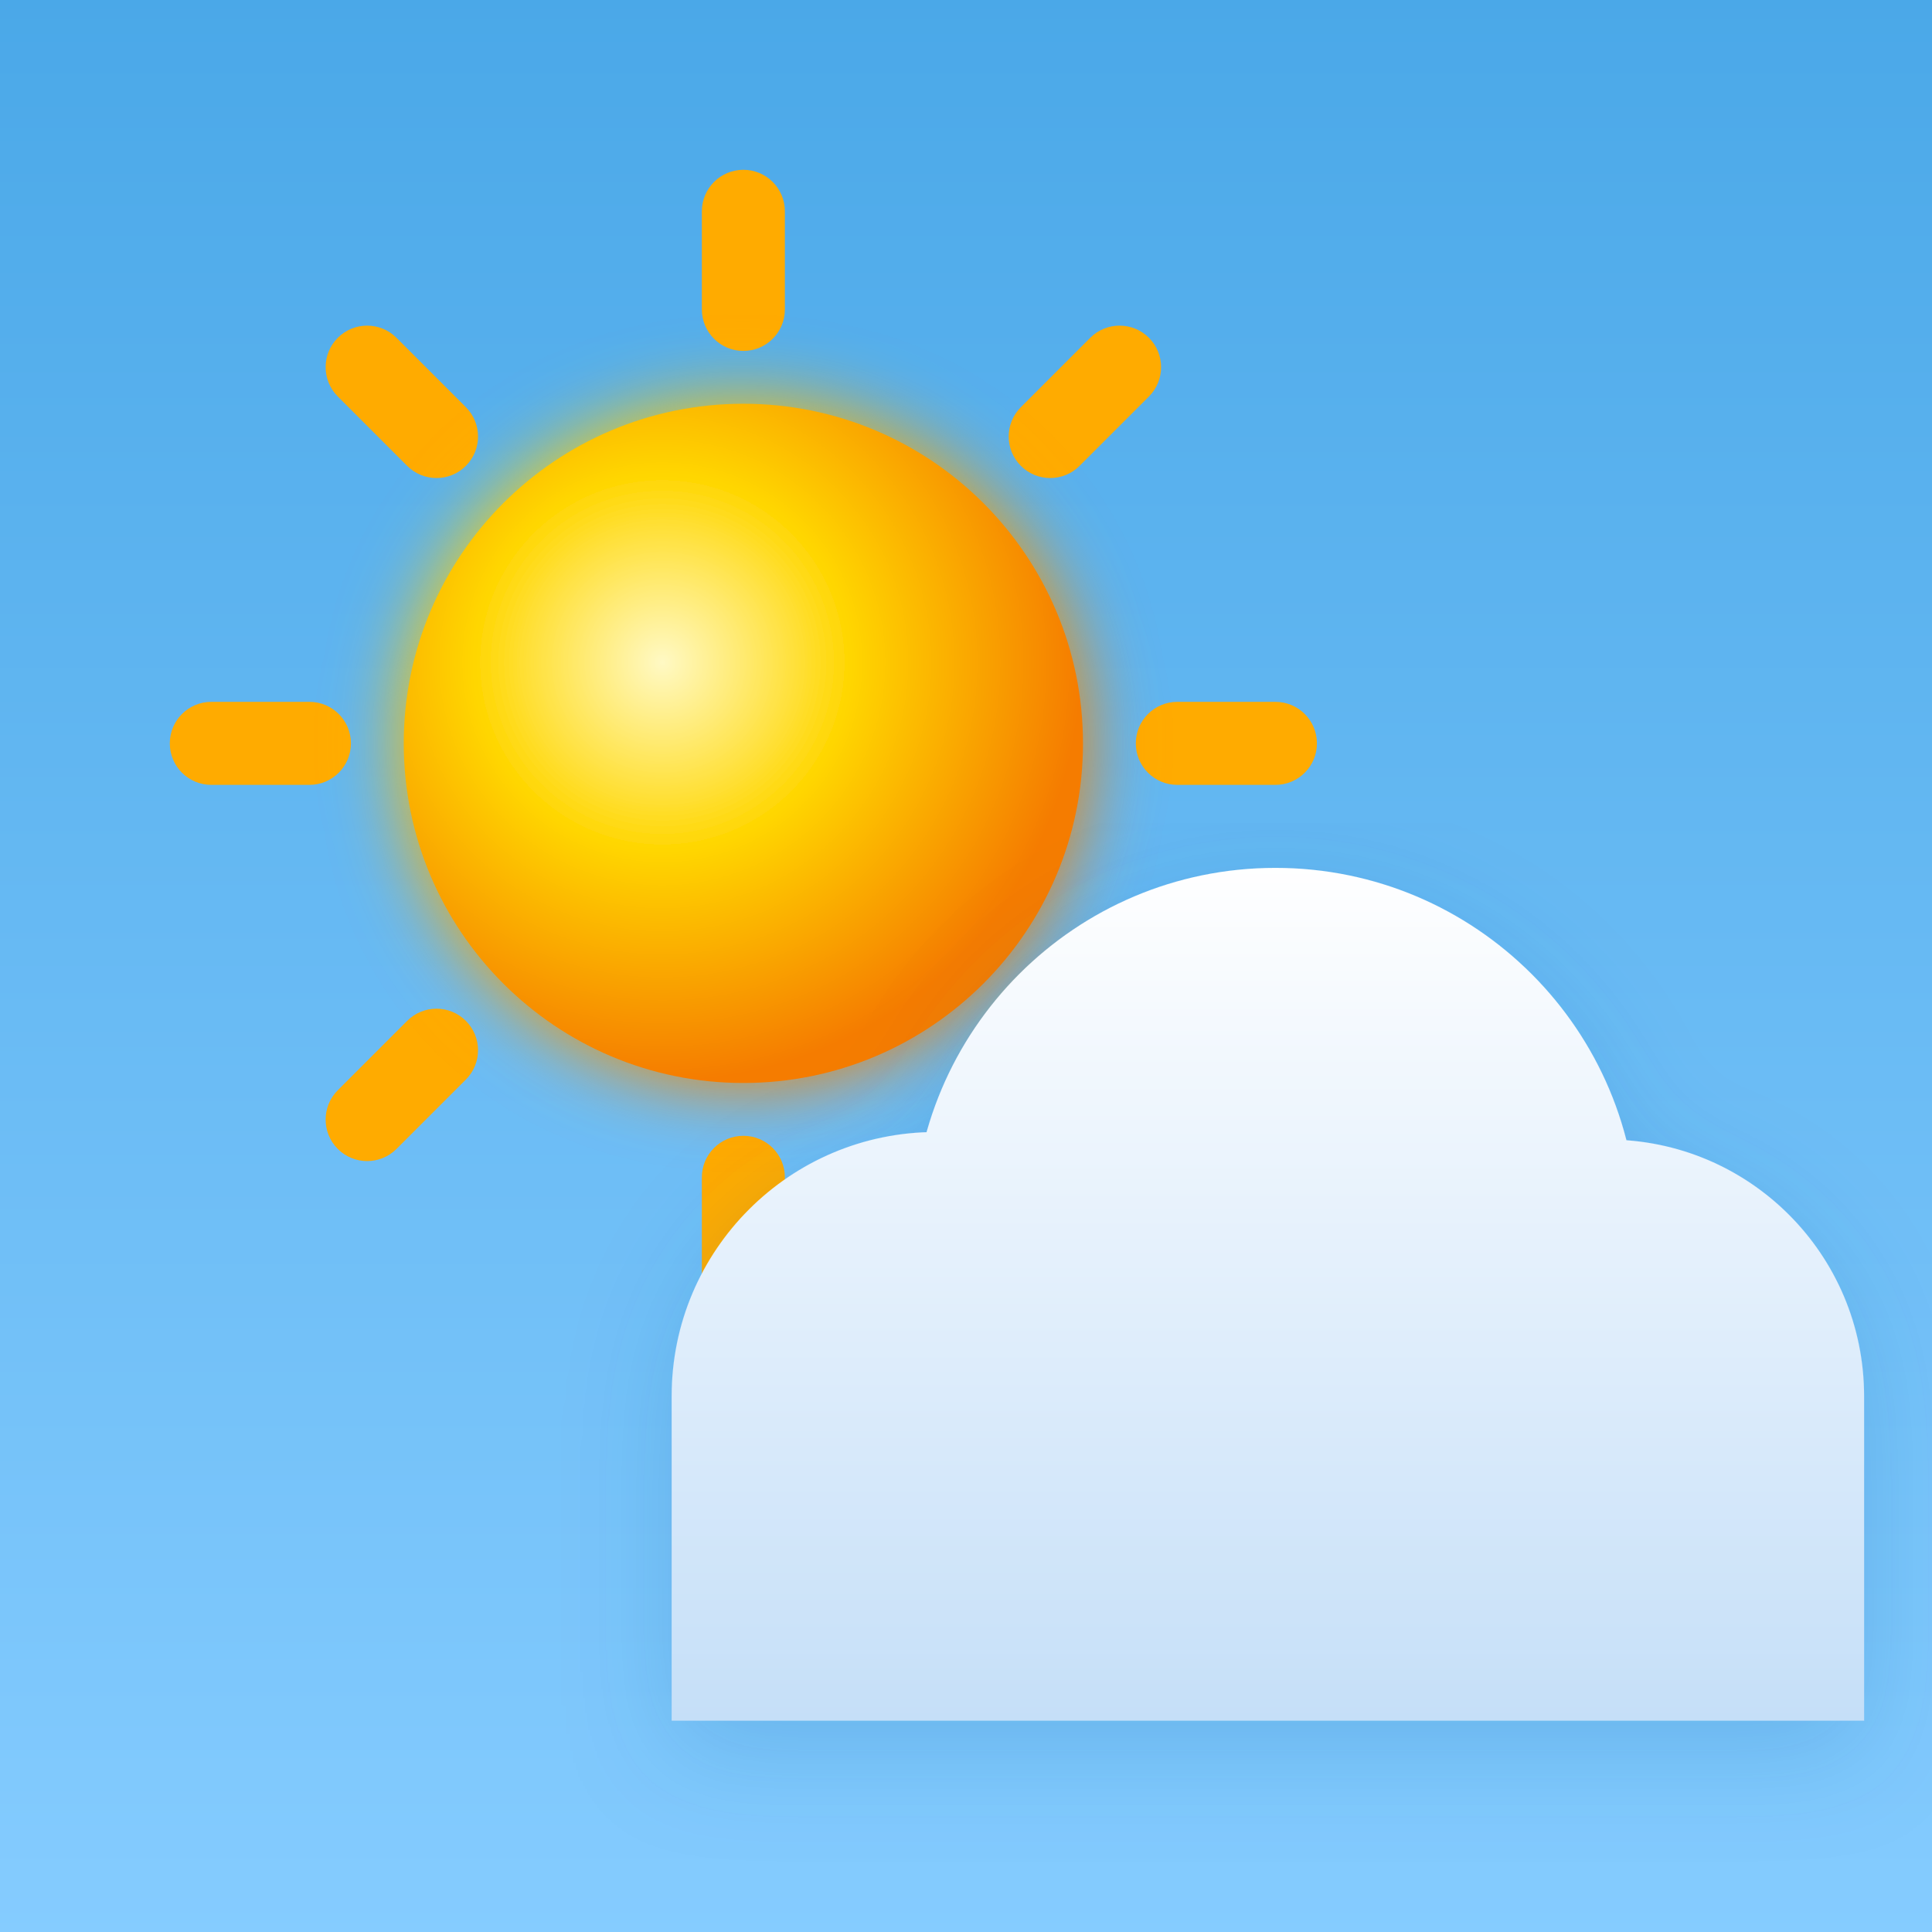
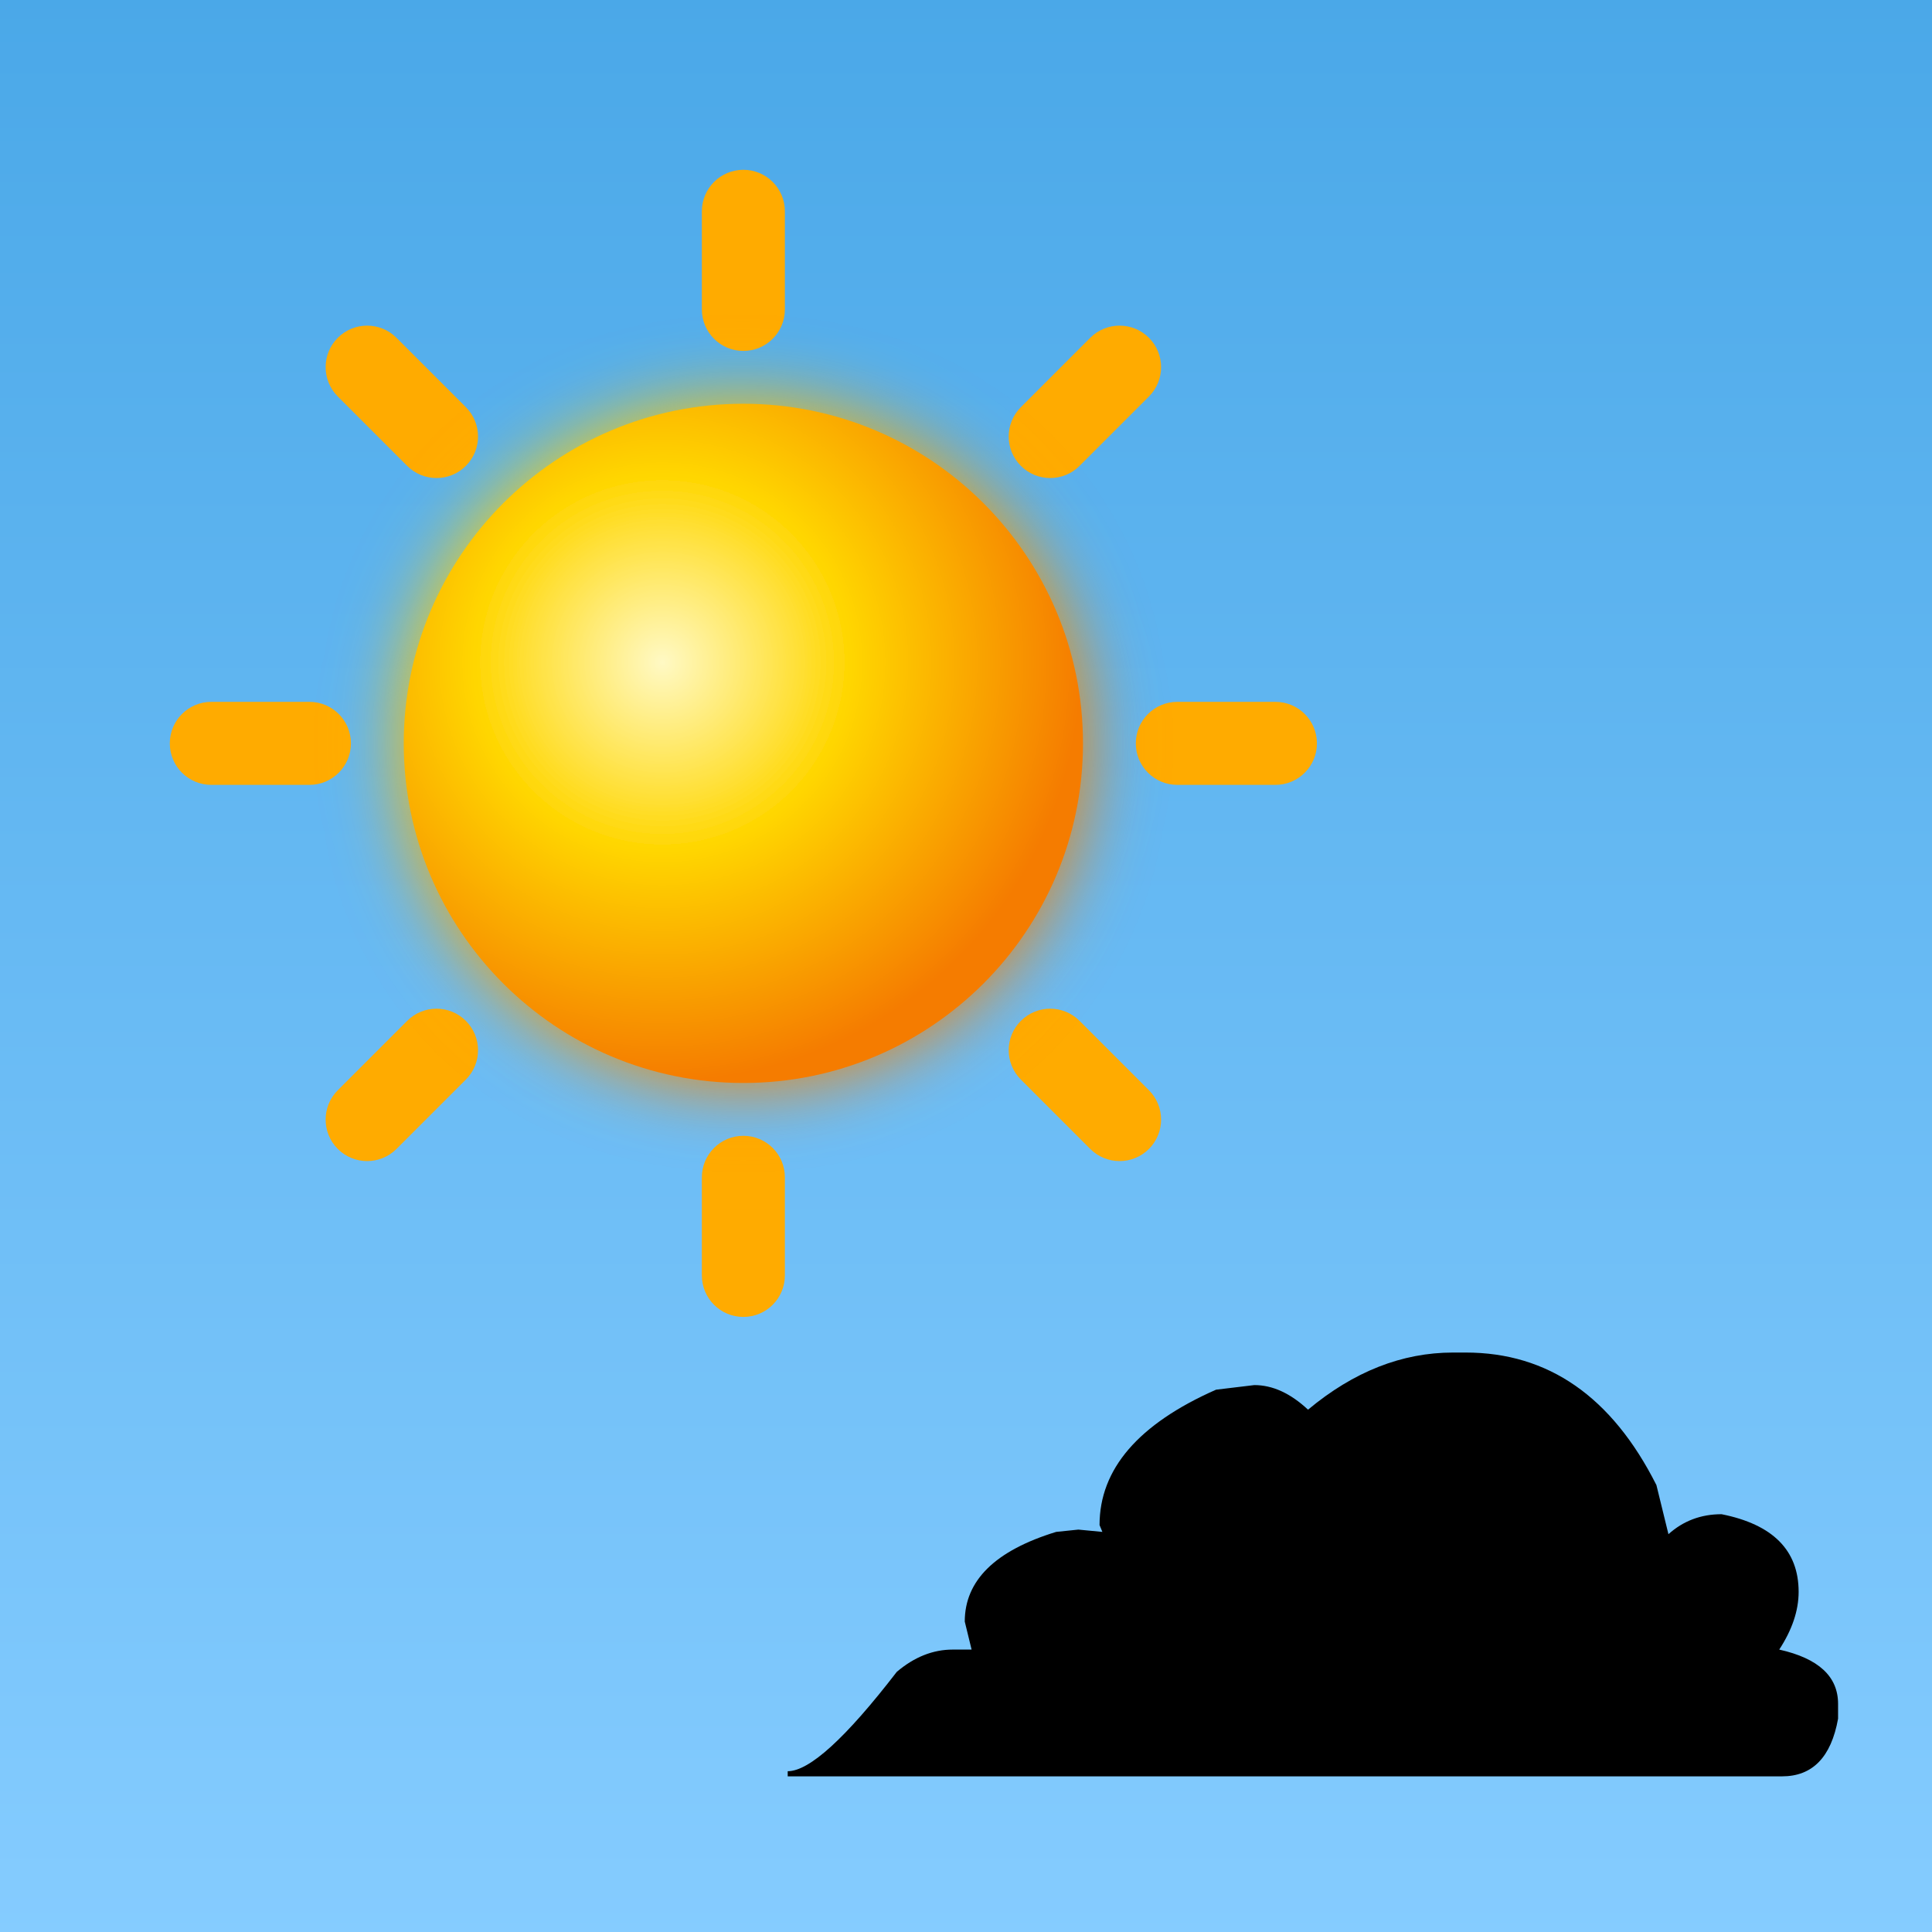
<svg xmlns="http://www.w3.org/2000/svg" viewBox="0 0 512 512">
  <defs>
    <linearGradient id="skyBg" x1="0" y1="0" x2="0" y2="1">
      <stop offset="0%" stop-color="#4AA8E8" />
      <stop offset="100%" stop-color="#85CCFF" />
    </linearGradient>
    <radialGradient id="sunG" cx="38%" cy="38%" r="62%">
      <stop offset="0%" stop-color="#FFF9C4" />
      <stop offset="45%" stop-color="#FFD600" />
      <stop offset="100%" stop-color="#F57C00" />
    </radialGradient>
-     <linearGradient id="cloudG" x1="0" y1="228" x2="0" y2="456" gradientUnits="userSpaceOnUse">
-       <stop offset="0%" stop-color="#FFFFFF" />
-       <stop offset="100%" stop-color="#C5DFF8" />
-     </linearGradient>
-     <clipPath id="cloudClip">
-       <circle cx="248" cy="370" r="70" />
-       <circle cx="338" cy="326" r="96" />
-       <circle cx="426" cy="370" r="68" />
-       <rect x="178" y="370" width="316" height="86" />
-     </clipPath>
    <filter id="sunGlow" x="-22%" y="-22%" width="144%" height="144%">
      <feGaussianBlur stdDeviation="10" result="blur" />
      <feMerge>
        <feMergeNode in="blur" />
        <feMergeNode in="SourceGraphic" />
      </feMerge>
-     </filter>
-     <filter id="cloudShadow" x="-8%" y="-6%" width="122%" height="130%">
-       <feDropShadow dx="0" dy="8" stdDeviation="14" flood-color="#1a5fa8" flood-opacity="0.18" />
    </filter>
  </defs>
  <rect width="512" height="512" fill="url(#skyBg)" />
  <g transform="translate(197,197)" fill="#FFAB00">
    <rect x="-11" y="-152" width="22" height="48" rx="11" transform="rotate(0)" />
    <rect x="-11" y="-152" width="22" height="48" rx="11" transform="rotate(45)" />
    <rect x="-11" y="-152" width="22" height="48" rx="11" transform="rotate(90)" />
    <rect x="-11" y="-152" width="22" height="48" rx="11" transform="rotate(135)" />
    <rect x="-11" y="-152" width="22" height="48" rx="11" transform="rotate(180)" />
    <rect x="-11" y="-152" width="22" height="48" rx="11" transform="rotate(225)" />
    <rect x="-11" y="-152" width="22" height="48" rx="11" transform="rotate(270)" />
    <rect x="-11" y="-152" width="22" height="48" rx="11" transform="rotate(315)" />
  </g>
  <circle cx="197" cy="197" r="90" fill="url(#sunG)" filter="url(#sunGlow)" />
-   <g filter="url(#cloudShadow)">
-     <rect x="174" y="224" width="326" height="232" fill="url(#cloudG)" clip-path="url(#cloudClip)" />
-   </g>
+   <text x="348" y="470" font-size="310" text-anchor="middle" font-family="Segoe UI Emoji, Apple Color Emoji, Noto Color Emoji">☁️</text>
</svg>
